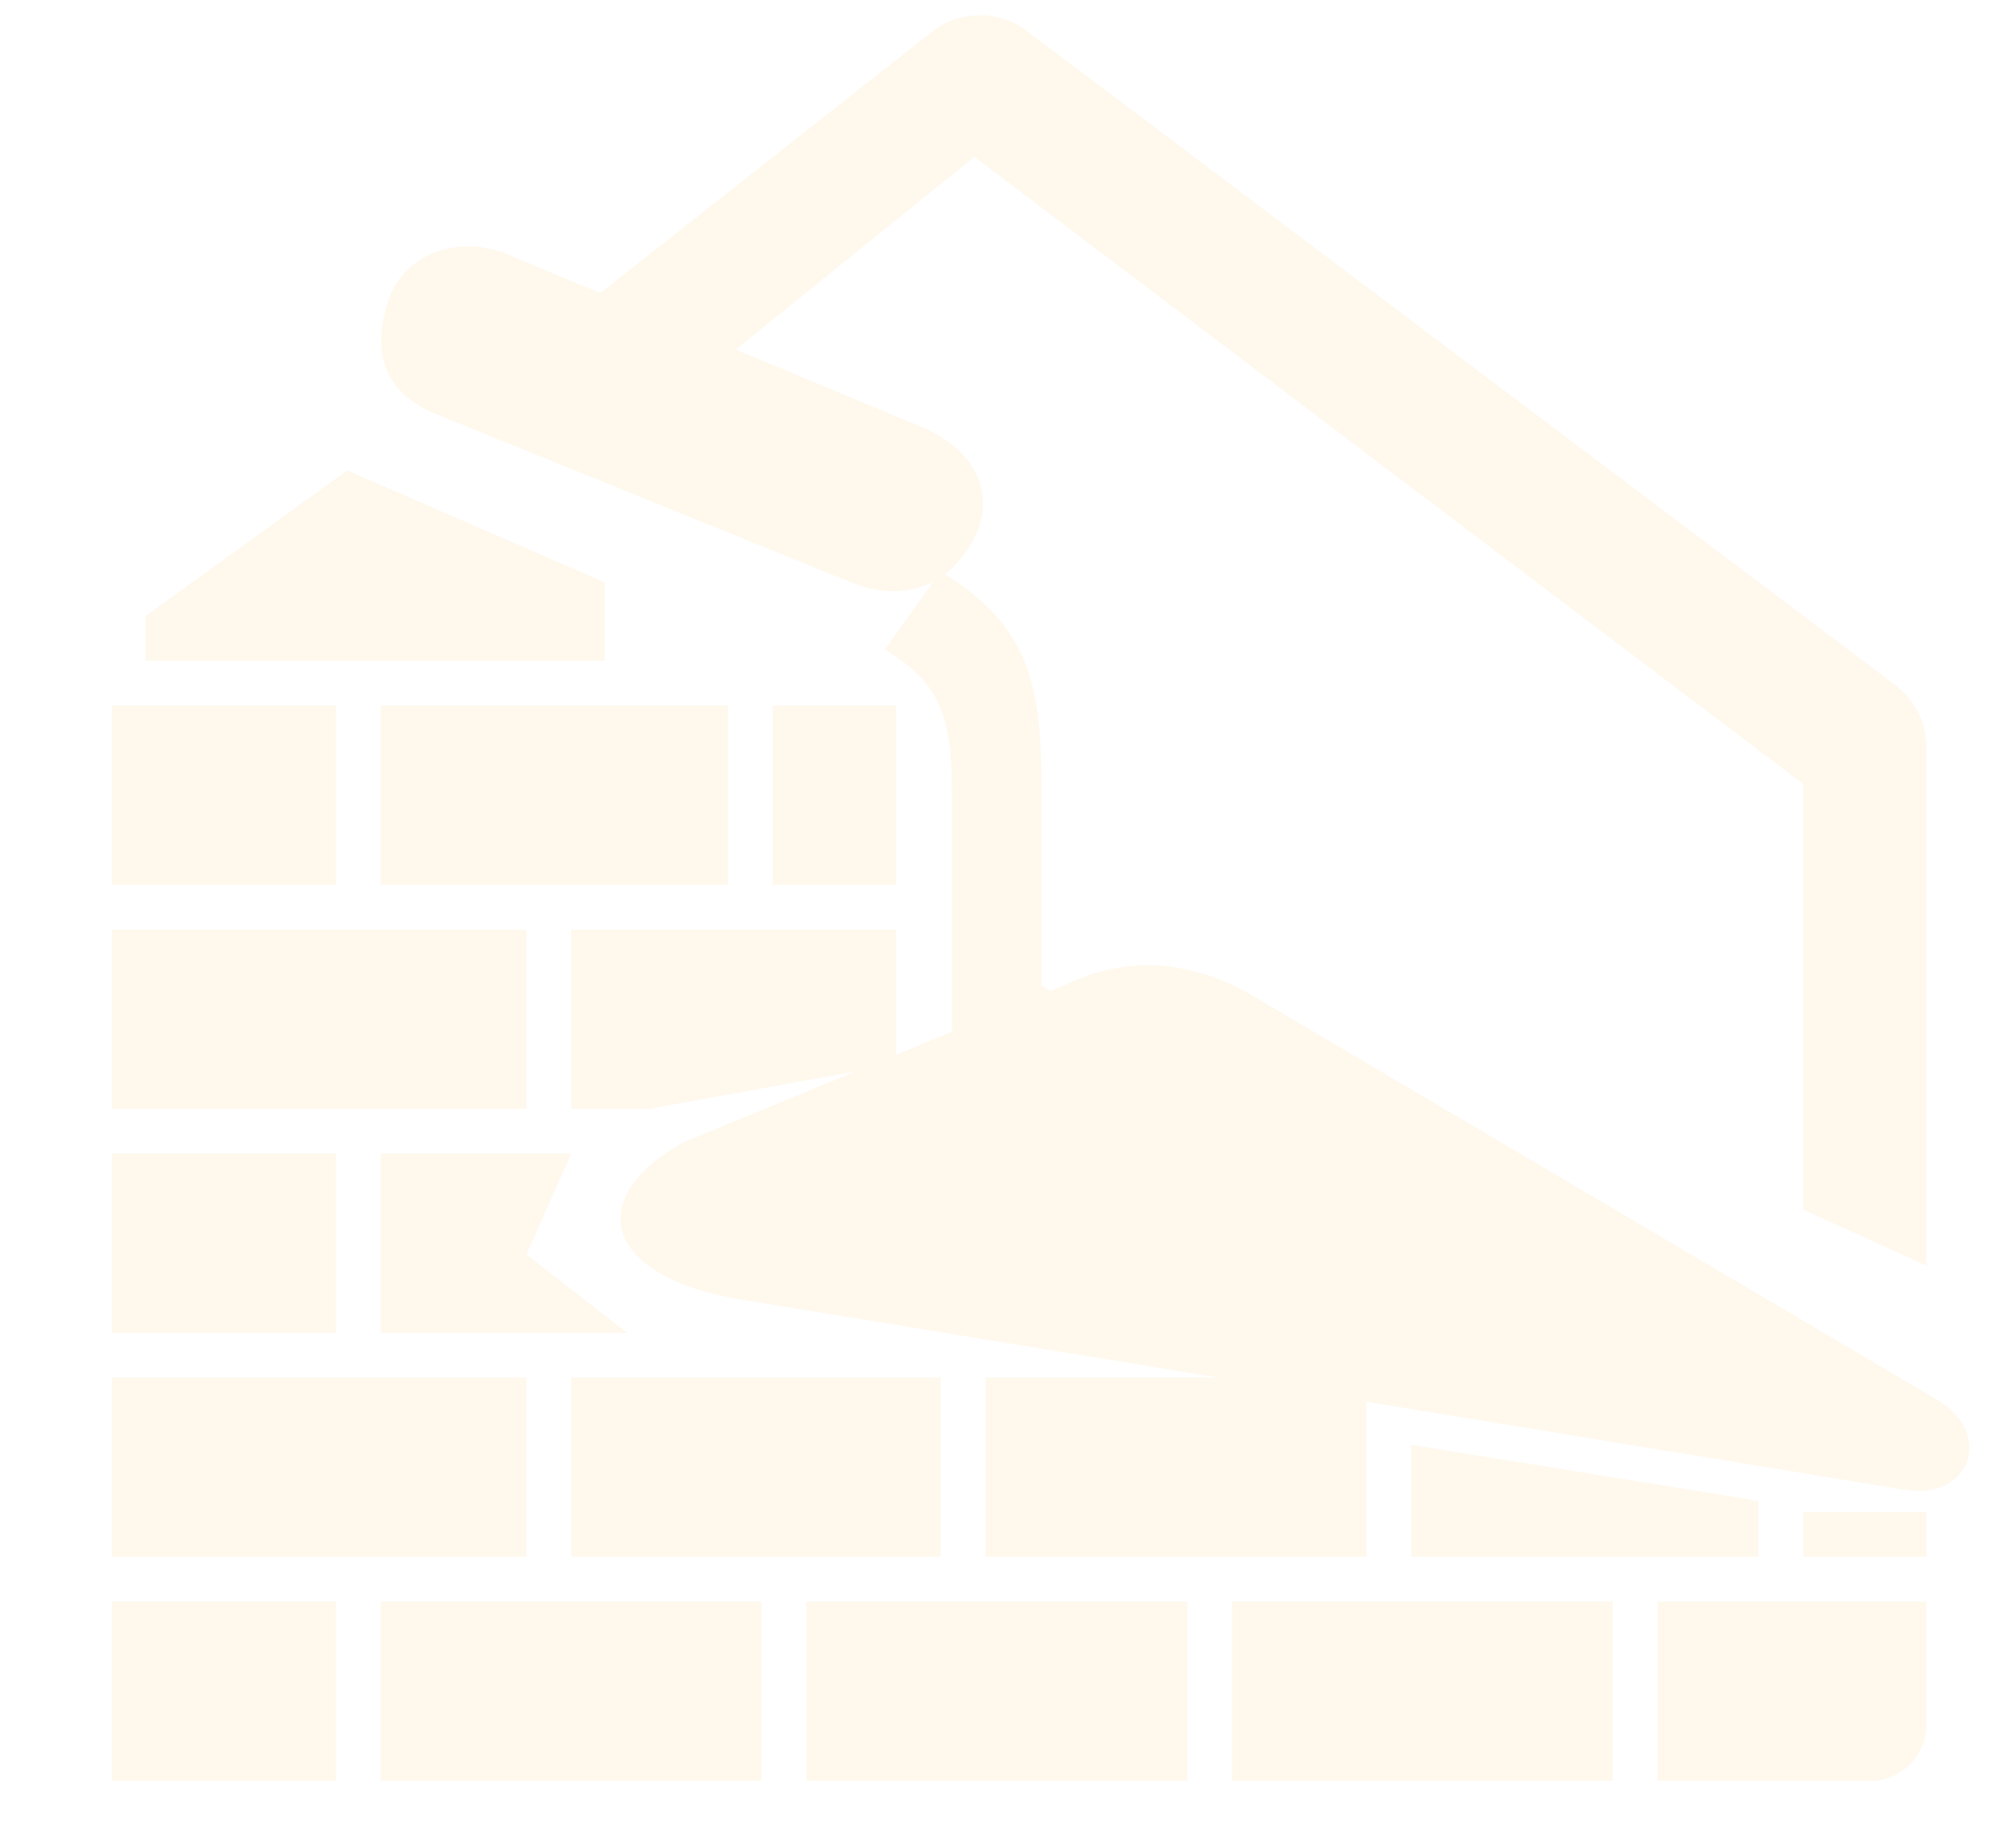
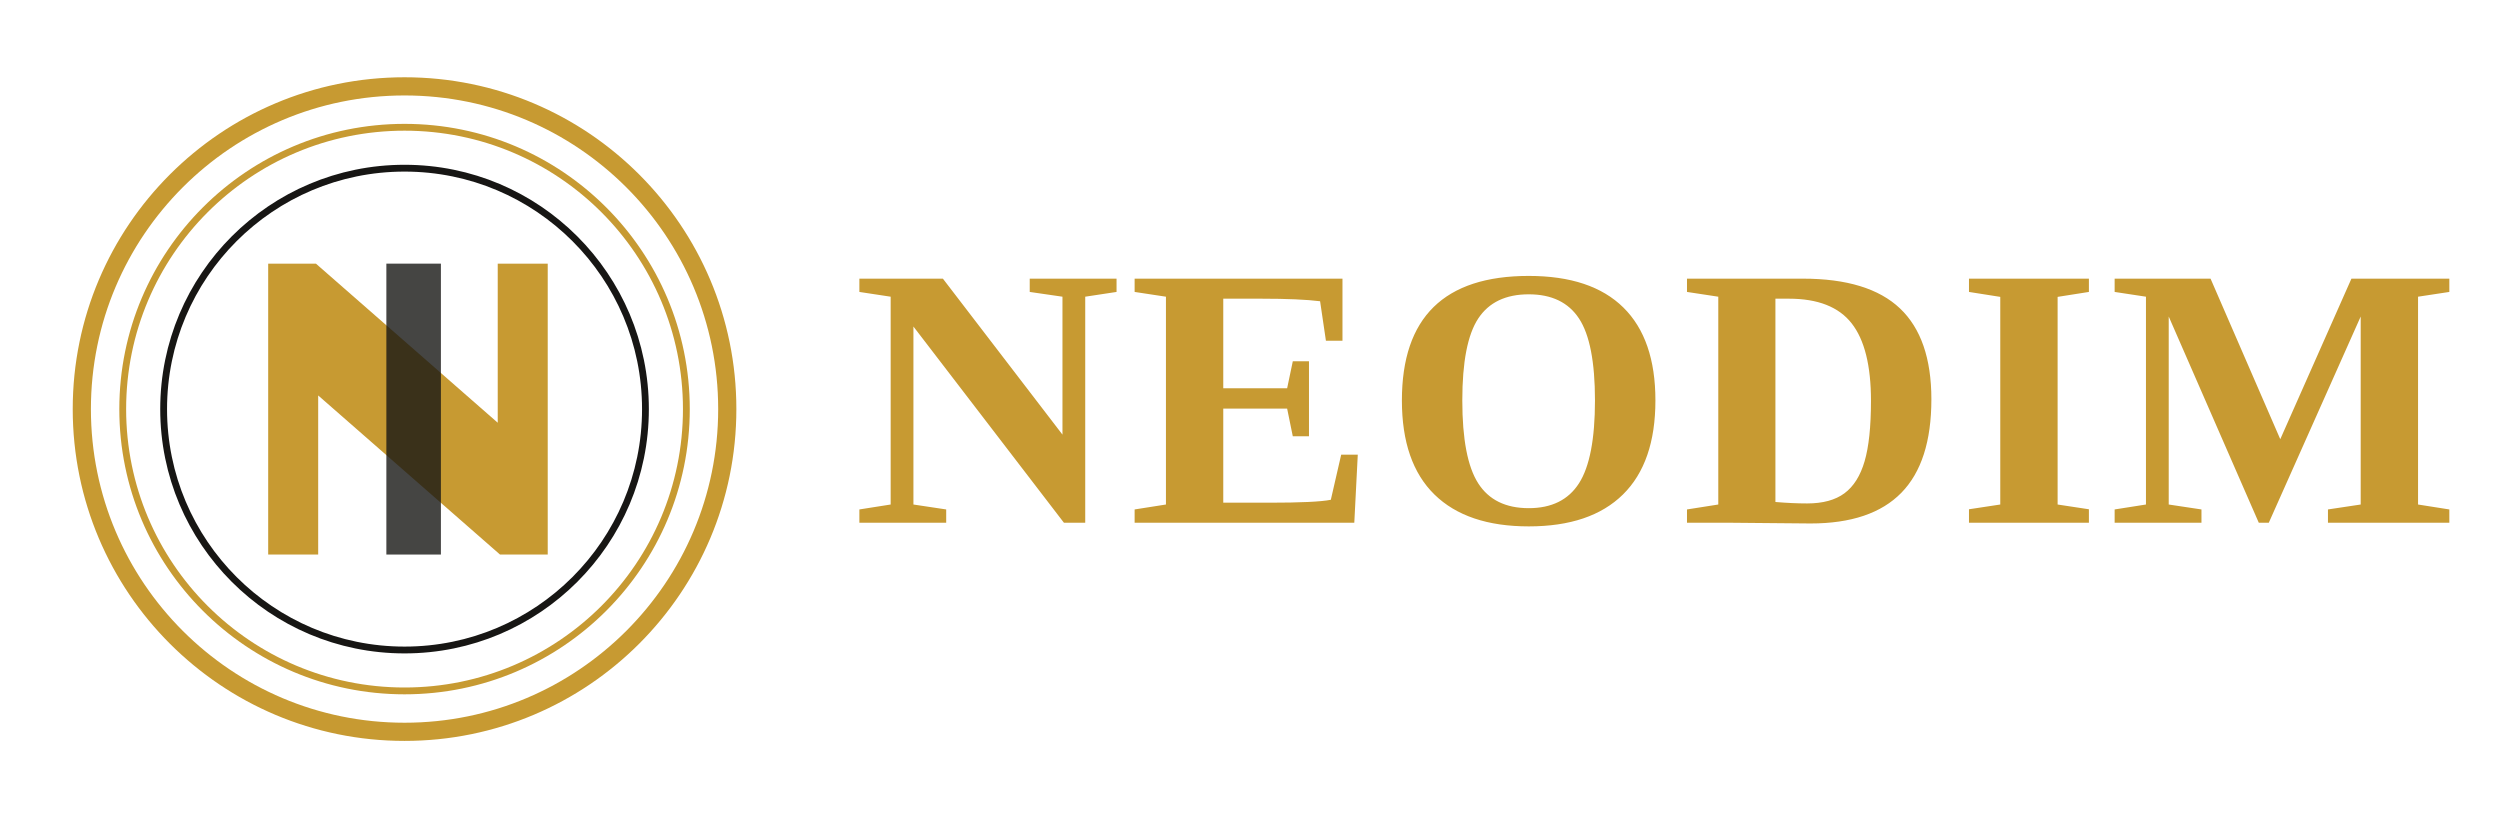
- <svg xmlns="http://www.w3.org/2000/svg" viewBox="0 0 180 164" fill="none">
-   <g fill="#fff8ed">
-     <path d="M50 29 83 3a7 7 0 0 1 9 0l77 58a7 7 0 0 1 3 6v46l-11-5V70L87 14 61 35Z" />
-     <path d="M13 55 31 42l23 10v7H13Z" />
-     <path d="M10 63h20v16H10zm24 0h31v16H34zm35 0h11v16H69zM10 83h37v16H10zm41 0h29v12l-22 4h-7zM10 103h20v16H10zm24 0h17l-4 9 9 7H34zM10 123h37v16H10zm41 0h33v16H51zm37 0h34v16H88zm38 6 31 5v5h-31zm35 6h11v4h-11zM10 143h20v16H10zm24 0h34v16H34zm38 0h34v16H72zm38 0h34v16h-34zm38 0h24v11a5 5 0 0 1-5 5h-19z" />
-     <path d="M35 26c2-4 7-5 11-3l36 15c5 2 7 6 5 10s-6 6-11 4L39 37c-5-2-6-6-4-11Z" />
-     <path d="M84 51c8 5 9 10 9 20v17l10 6-5 7-13-9V71c0-7-1-10-6-13Z" />
-     <path d="M61 102 95 88c6-3 12-2 17 1l61 36c5 3 3 9-3 8l-104-17c-12-2-14-9-5-14Z" />
+ <svg xmlns="http://www.w3.org/2000/svg" viewBox="0 0 1100 360" role="img" aria-labelledby="title desc">
+   <g transform="translate(18 20)">
+     <circle cx="160" cy="160" r="142" fill="none" stroke="#c79a32" stroke-width="8" />
+     <circle cx="160" cy="160" r="124" fill="none" stroke="#c79a32" stroke-width="3" />
+     <circle cx="160" cy="160" r="106" fill="none" stroke="#171614" stroke-width="3" />
+     <path d="M100 224V96h21l80 70V96h22v128h-21l-80-70v70h-22Z" fill="#c79a32" />
+     <path d="M152 96h24v128h-24z" fill="#171614" opacity=".8" />
  </g>
+   <text x="375" y="230" fill="#c79a32" font-family="Georgia,Times New Roman,serif" font-size="164" font-weight="700" letter-spacing="3">NEODIM</text>
</svg>
